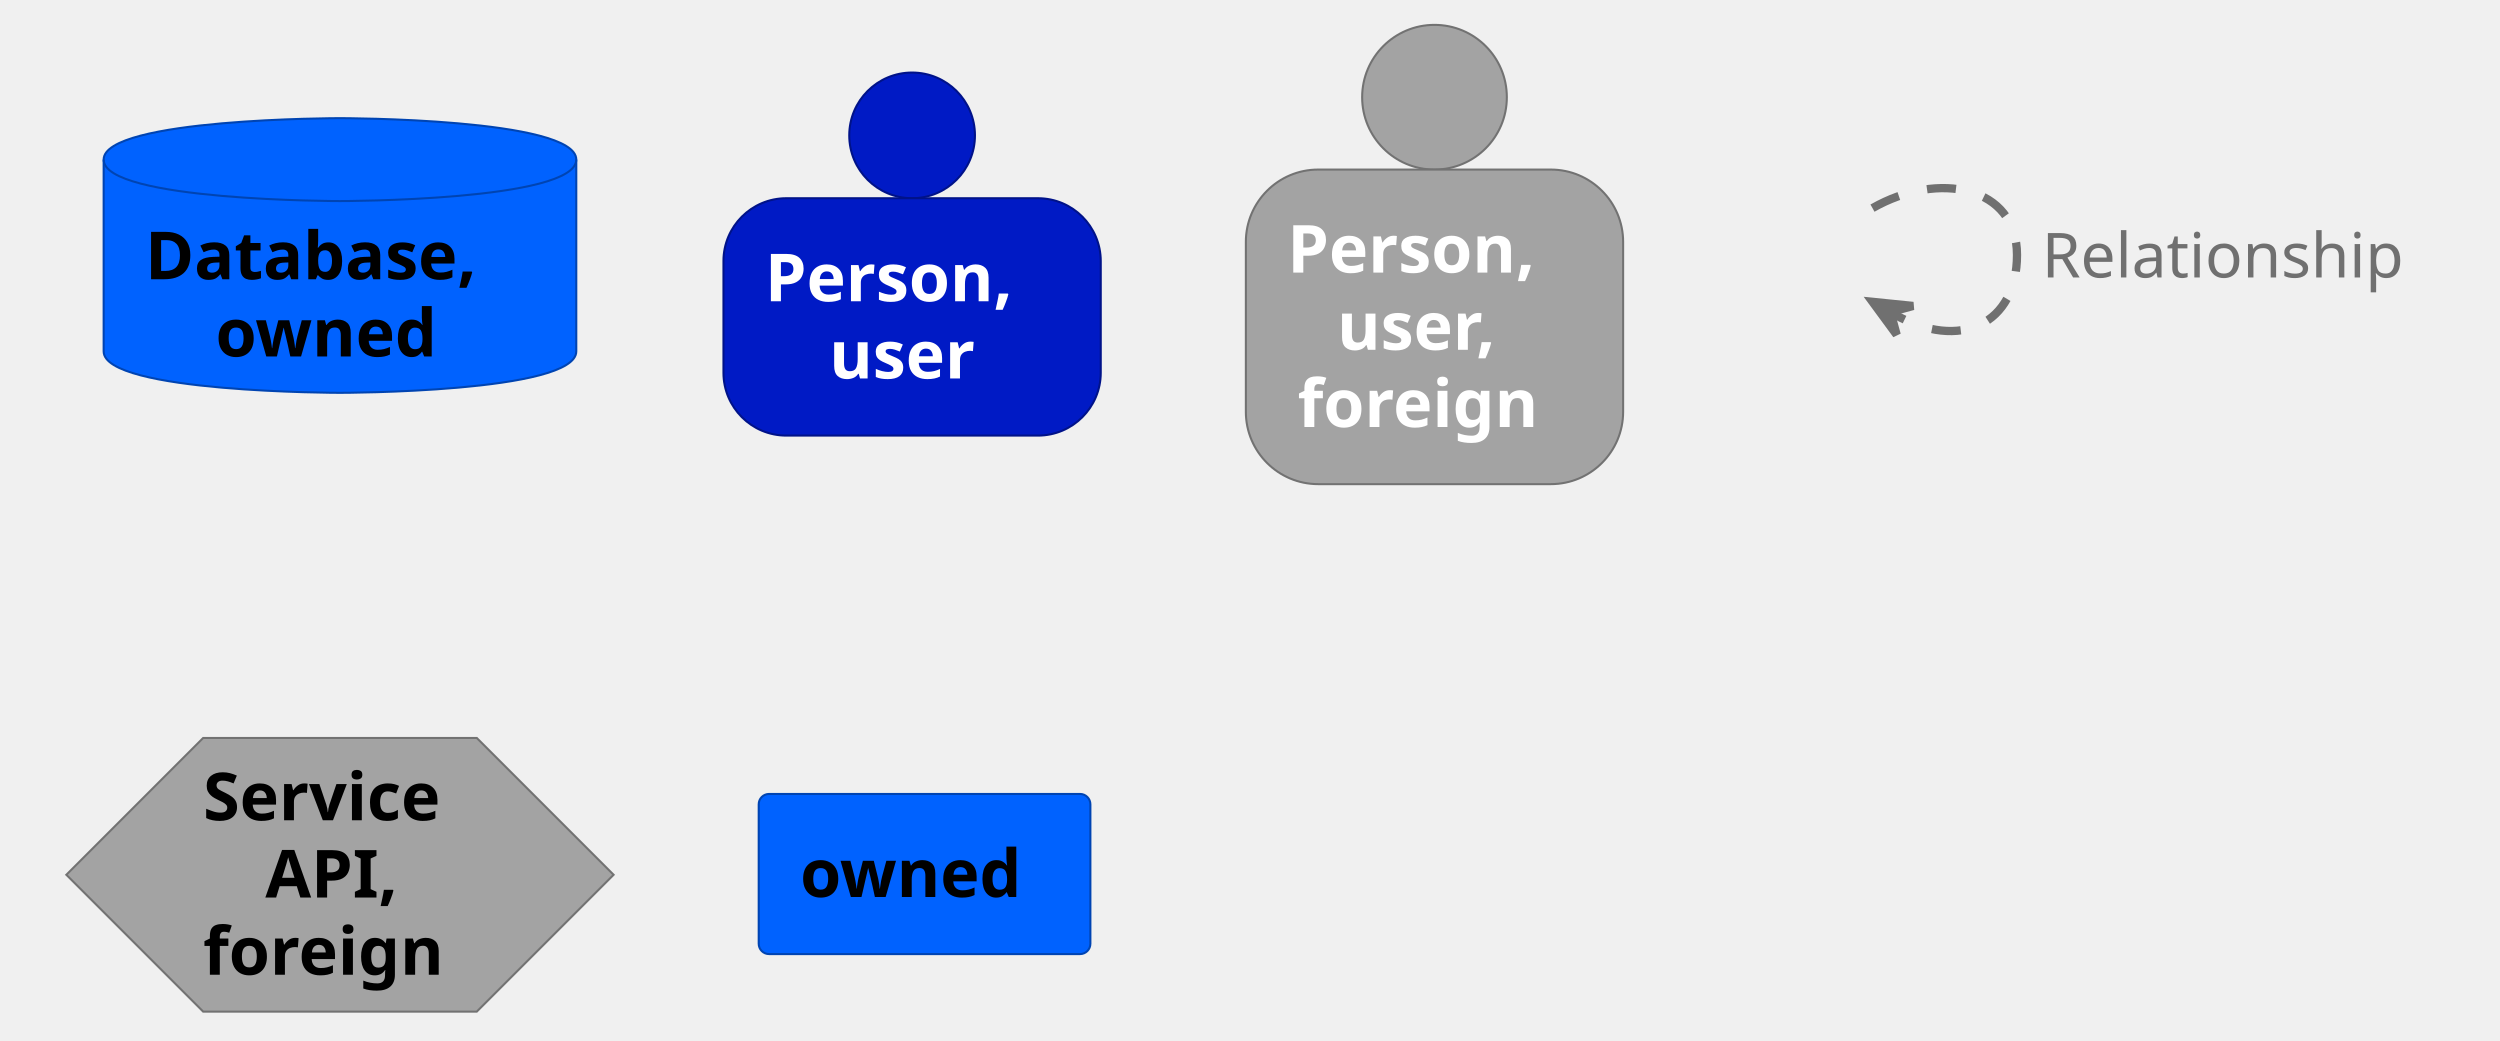
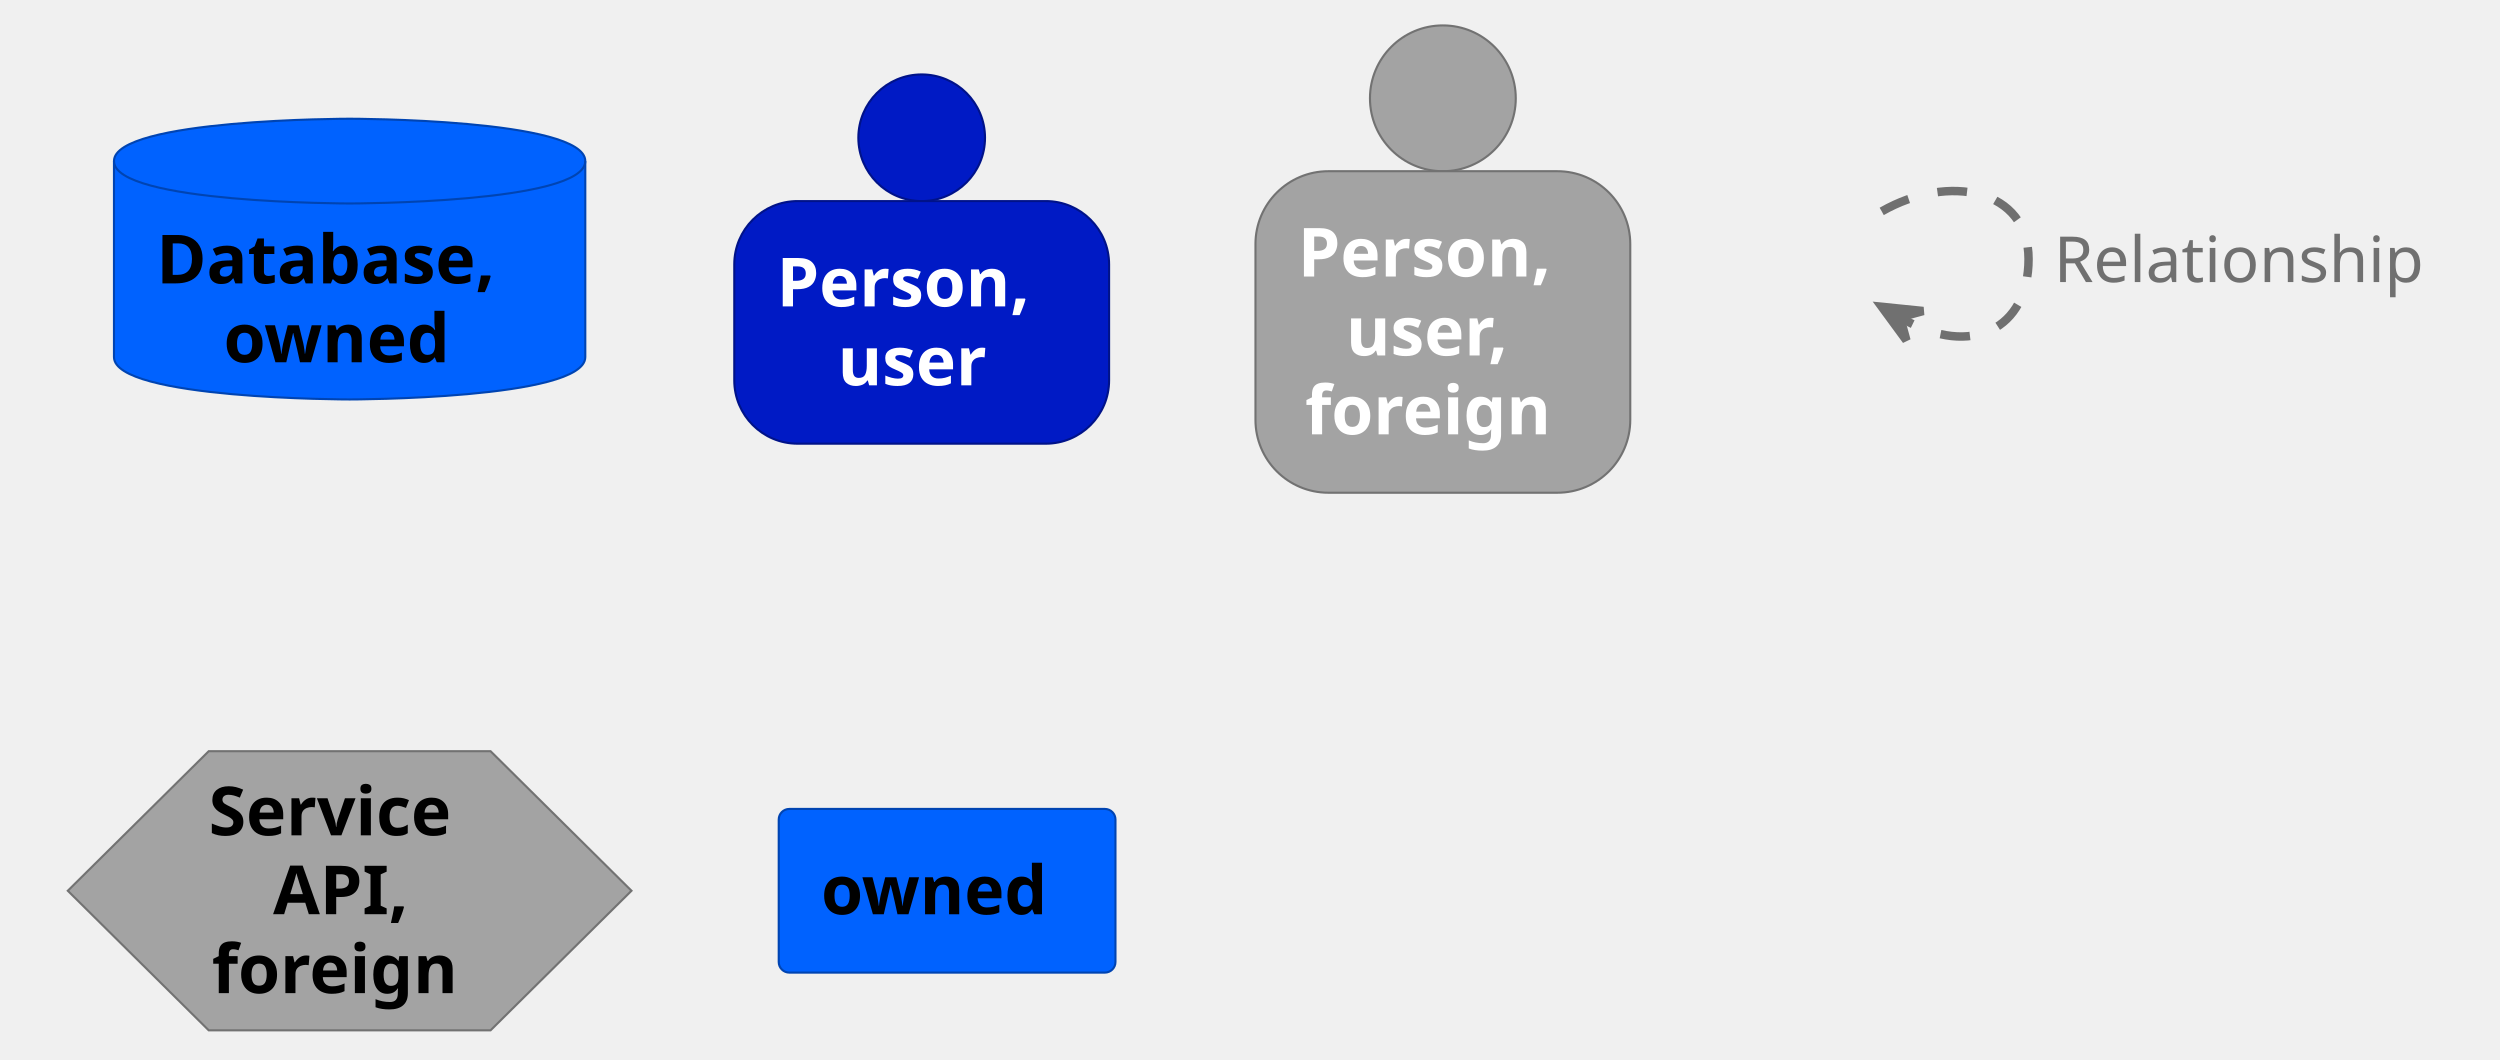
- <svg xmlns="http://www.w3.org/2000/svg" contentStyleType="text/css" height="251px" preserveAspectRatio="none" style="width:603px;height:251px;background:#FFFFFF;" version="1.1" viewBox="0 0 603 251" width="603px" zoomAndPan="magnify">
+ <svg xmlns="http://www.w3.org/2000/svg" contentStyleType="text/css" height="250px" preserveAspectRatio="none" style="width:590px;height:250px;background:#FFFFFF;" version="1.1" viewBox="0 0 590 250" width="590px" zoomAndPan="magnify">
  <defs />
  <g>
    <g id="elem_==Database, owned">
-       <path d="M25,38.5 C25,28.5 82,28.5 82,28.5 C82,28.5 139,28.5 139,38.5 L139,84.75 C139,94.75 82,94.75 82,94.75 C82,94.75 25,94.75 25,84.75 L25,38.5 " fill="#0062FF" style="stroke:#0044B2;stroke-width:0.5;" />
-       <path d="M25,38.5 C25,48.5 82,48.5 82,48.5 C82,48.5 139,48.5 139,38.5 " fill="none" style="stroke:#0044B2;stroke-width:0.5;" />
-       <text fill="#000000" font-family="sans-serif" font-size="16" font-weight="bold" lengthAdjust="spacing" textLength="94" x="35" y="67.352">Database,</text>
-       <text fill="#000000" font-family="sans-serif" font-size="16" font-weight="bold" lengthAdjust="spacing" textLength="60" x="52" y="85.977">owned</text>
+       <path d="M26.9,38.02 C26.9,28.02 82.513,28.02 82.513,28.02 C82.513,28.02 138.127,28.02 138.127,38.02 L138.127,84.27 C138.127,94.27 82.513,94.27 82.513,94.27 C82.513,94.27 26.9,94.27 26.9,84.27 L26.9,38.02 " fill="#0062FF" style="stroke:#0044B2;stroke-width:0.5;" />
+       <path d="M26.9,38.02 C26.9,48.02 82.513,48.02 82.513,48.02 C82.513,48.02 138.127,48.02 138.127,38.02 " fill="none" style="stroke:#0044B2;stroke-width:0.5;" />
+       <text fill="#000000" font-family="sans-serif" font-size="16" font-weight="bold" lengthAdjust="spacing" textLength="91.227" x="36.9" y="66.872">Database,</text>
+       <text fill="#000000" font-family="sans-serif" font-size="16" font-weight="bold" lengthAdjust="spacing" textLength="59.469" x="52.779" y="85.497">owned</text>
    </g>
    <g id="elem_==Person, user">
-       <ellipse cx="220" cy="32.657" fill="#001AC5" rx="15.158" ry="15.158" style="stroke:#001289;stroke-width:0.5;" />
-       <rect fill="#001AC5" height="57.25" rx="15.158" ry="15.158" style="stroke:#001289;stroke-width:0.5;" width="91" x="174.5" y="47.815" />
-       <text fill="#FFFFFF" font-family="sans-serif" font-size="16" font-weight="bold" lengthAdjust="spacing" textLength="71" x="184.5" y="72.667">Person,</text>
-       <text fill="#FFFFFF" font-family="sans-serif" font-size="16" font-weight="bold" lengthAdjust="spacing" textLength="40" x="200" y="91.292">user</text>
+       <ellipse cx="217.517" cy="32.514" fill="#001AC5" rx="14.944" ry="14.944" style="stroke:#001289;stroke-width:0.5;" />
+       <rect fill="#001AC5" height="57.25" rx="14.944" ry="14.944" style="stroke:#001289;stroke-width:0.5;" width="88.453" x="173.29" y="47.458" />
+       <text fill="#FFFFFF" font-family="sans-serif" font-size="16" font-weight="bold" lengthAdjust="spacing" textLength="68.453" x="183.29" y="72.309">Person,</text>
+       <text fill="#FFFFFF" font-family="sans-serif" font-size="16" font-weight="bold" lengthAdjust="spacing" textLength="39.656" x="197.688" y="90.934">user</text>
    </g>
    <g id="elem_==Person, user, foreign">
-       <ellipse cx="346" cy="23.45" fill="#A3A3A3" rx="17.45" ry="17.45" style="stroke:#727272;stroke-width:0.5;" />
-       <rect fill="#A3A3A3" height="75.875" rx="17.45" ry="17.45" style="stroke:#727272;stroke-width:0.5;" width="91" x="300.5" y="40.9" />
-       <text fill="#FFFFFF" font-family="sans-serif" font-size="16" font-weight="bold" lengthAdjust="spacing" textLength="71" x="310.5" y="65.751">Person,</text>
-       <text fill="#FFFFFF" font-family="sans-serif" font-size="16" font-weight="bold" lengthAdjust="spacing" textLength="47" x="322.5" y="84.376">user,</text>
-       <text fill="#FFFFFF" font-family="sans-serif" font-size="16" font-weight="bold" lengthAdjust="spacing" textLength="66" x="313" y="103.001">foreign</text>
+       <ellipse cx="340.517" cy="23.204" fill="#A3A3A3" rx="17.204" ry="17.204" style="stroke:#727272;stroke-width:0.5;" />
+       <rect fill="#A3A3A3" height="75.875" rx="17.204" ry="17.204" style="stroke:#727272;stroke-width:0.5;" width="88.453" x="296.29" y="40.408" />
+       <text fill="#FFFFFF" font-family="sans-serif" font-size="16" font-weight="bold" lengthAdjust="spacing" textLength="68.453" x="306.29" y="65.259">Person,</text>
+       <text fill="#FFFFFF" font-family="sans-serif" font-size="16" font-weight="bold" lengthAdjust="spacing" textLength="45.734" x="317.649" y="83.884">user,</text>
+       <text fill="#FFFFFF" font-family="sans-serif" font-size="16" font-weight="bold" lengthAdjust="spacing" textLength="65.023" x="308.005" y="102.509">foreign</text>
    </g>
    <g id="elem_==Service API, foreign">
-       <polygon fill="#A3A3A3" points="148,211,115,178,49,178,16,211,49,244,115,244,148,211" style="stroke:#727272;stroke-width:0.5;" />
-       <text fill="#000000" font-family="sans-serif" font-size="16" font-weight="bold" lengthAdjust="spacing" textLength="66" x="49" y="197.852">Service</text>
-       <text fill="#000000" font-family="sans-serif" font-size="16" font-weight="bold" lengthAdjust="spacing" textLength="36" x="64" y="216.477">API,</text>
-       <text fill="#000000" font-family="sans-serif" font-size="16" font-weight="bold" lengthAdjust="spacing" textLength="66" x="49" y="235.102">foreign</text>
+       <polygon fill="#A3A3A3" points="149.03,210.22,115.77,177.28,49.26,177.28,16,210.22,49.26,243.16,115.77,243.16,149.03,210.22" style="stroke:#727272;stroke-width:0.5;" />
+       <text fill="#000000" font-family="sans-serif" font-size="16" font-weight="bold" lengthAdjust="spacing" textLength="66.516" x="49.258" y="197.132">Service</text>
+       <text fill="#000000" font-family="sans-serif" font-size="16" font-weight="bold" lengthAdjust="spacing" textLength="36.141" x="64.445" y="215.757">API,</text>
+       <text fill="#000000" font-family="sans-serif" font-size="16" font-weight="bold" lengthAdjust="spacing" textLength="65.023" x="50.004" y="234.382">foreign</text>
    </g>
    <g id="elem_==owned">
-       <rect fill="#0062FF" height="38.625" rx="2.5" ry="2.5" style="stroke:#0044B2;stroke-width:0.5;" width="80" x="183" y="191.5" />
-       <text fill="#000000" font-family="sans-serif" font-size="16" font-weight="bold" lengthAdjust="spacing" textLength="60" x="193" y="216.352">owned</text>
+       <rect fill="#0062FF" height="38.625" rx="2.5" ry="2.5" style="stroke:#0044B2;stroke-width:0.5;" width="79.469" x="183.78" y="190.91" />
+       <text fill="#000000" font-family="sans-serif" font-size="16" font-weight="bold" lengthAdjust="spacing" textLength="59.469" x="193.78" y="215.762">owned</text>
    </g>
    <g id="elem_6">
-       <rect fill="none" height="36.297" rx="2.5" ry="2.5" style="stroke:none;stroke-width:0.5;" width="25" x="426.5" y="43.5" />
+       <rect fill="none" height="36.297" rx="2.5" ry="2.5" style="stroke:none;stroke-width:0.5;" width="24.45" x="419.29" y="43" />
    </g>
    <g id="link_6_6">
-       <path d="M451.648,50.198 C467.557,41.104 486.5,44.871 486.5,61.5 C486.5,78.129 472.766,84.874 456.857,75.78 " fill="none" id="6-to-6" style="stroke:#707070;stroke-width:2.0;stroke-dasharray:7.0,7.0;" />
-       <polygon fill="#707070" points="451.648,72.802,457.476,80.741,455.989,75.283,461.447,73.796,451.648,72.802" style="stroke:#707070;stroke-width:2.0;" />
-       <text fill="#707070" font-family="sans-serif" font-size="15" lengthAdjust="spacing" textLength="98" x="492.5" y="66.923">Relationship</text>
+       <path d="M444.09,49.89 C459.91,40.83 478.74,44.58 478.74,61.14 C478.74,77.7 465.118,84.429 449.298,75.379 " fill="none" id="6-to-6" style="stroke:#707070;stroke-width:2;stroke-dasharray:7.0,7.0;" />
+       <polygon fill="#707070" points="444.09,72.4,449.916,80.341,448.43,74.883,453.888,73.397,444.09,72.4" style="stroke:#707070;stroke-width:2;" />
+       <text fill="#707070" font-family="sans-serif" font-size="15" lengthAdjust="spacing" textLength="92.754" x="484.74" y="66.563">Relationship</text>
    </g>
  </g>
</svg>
